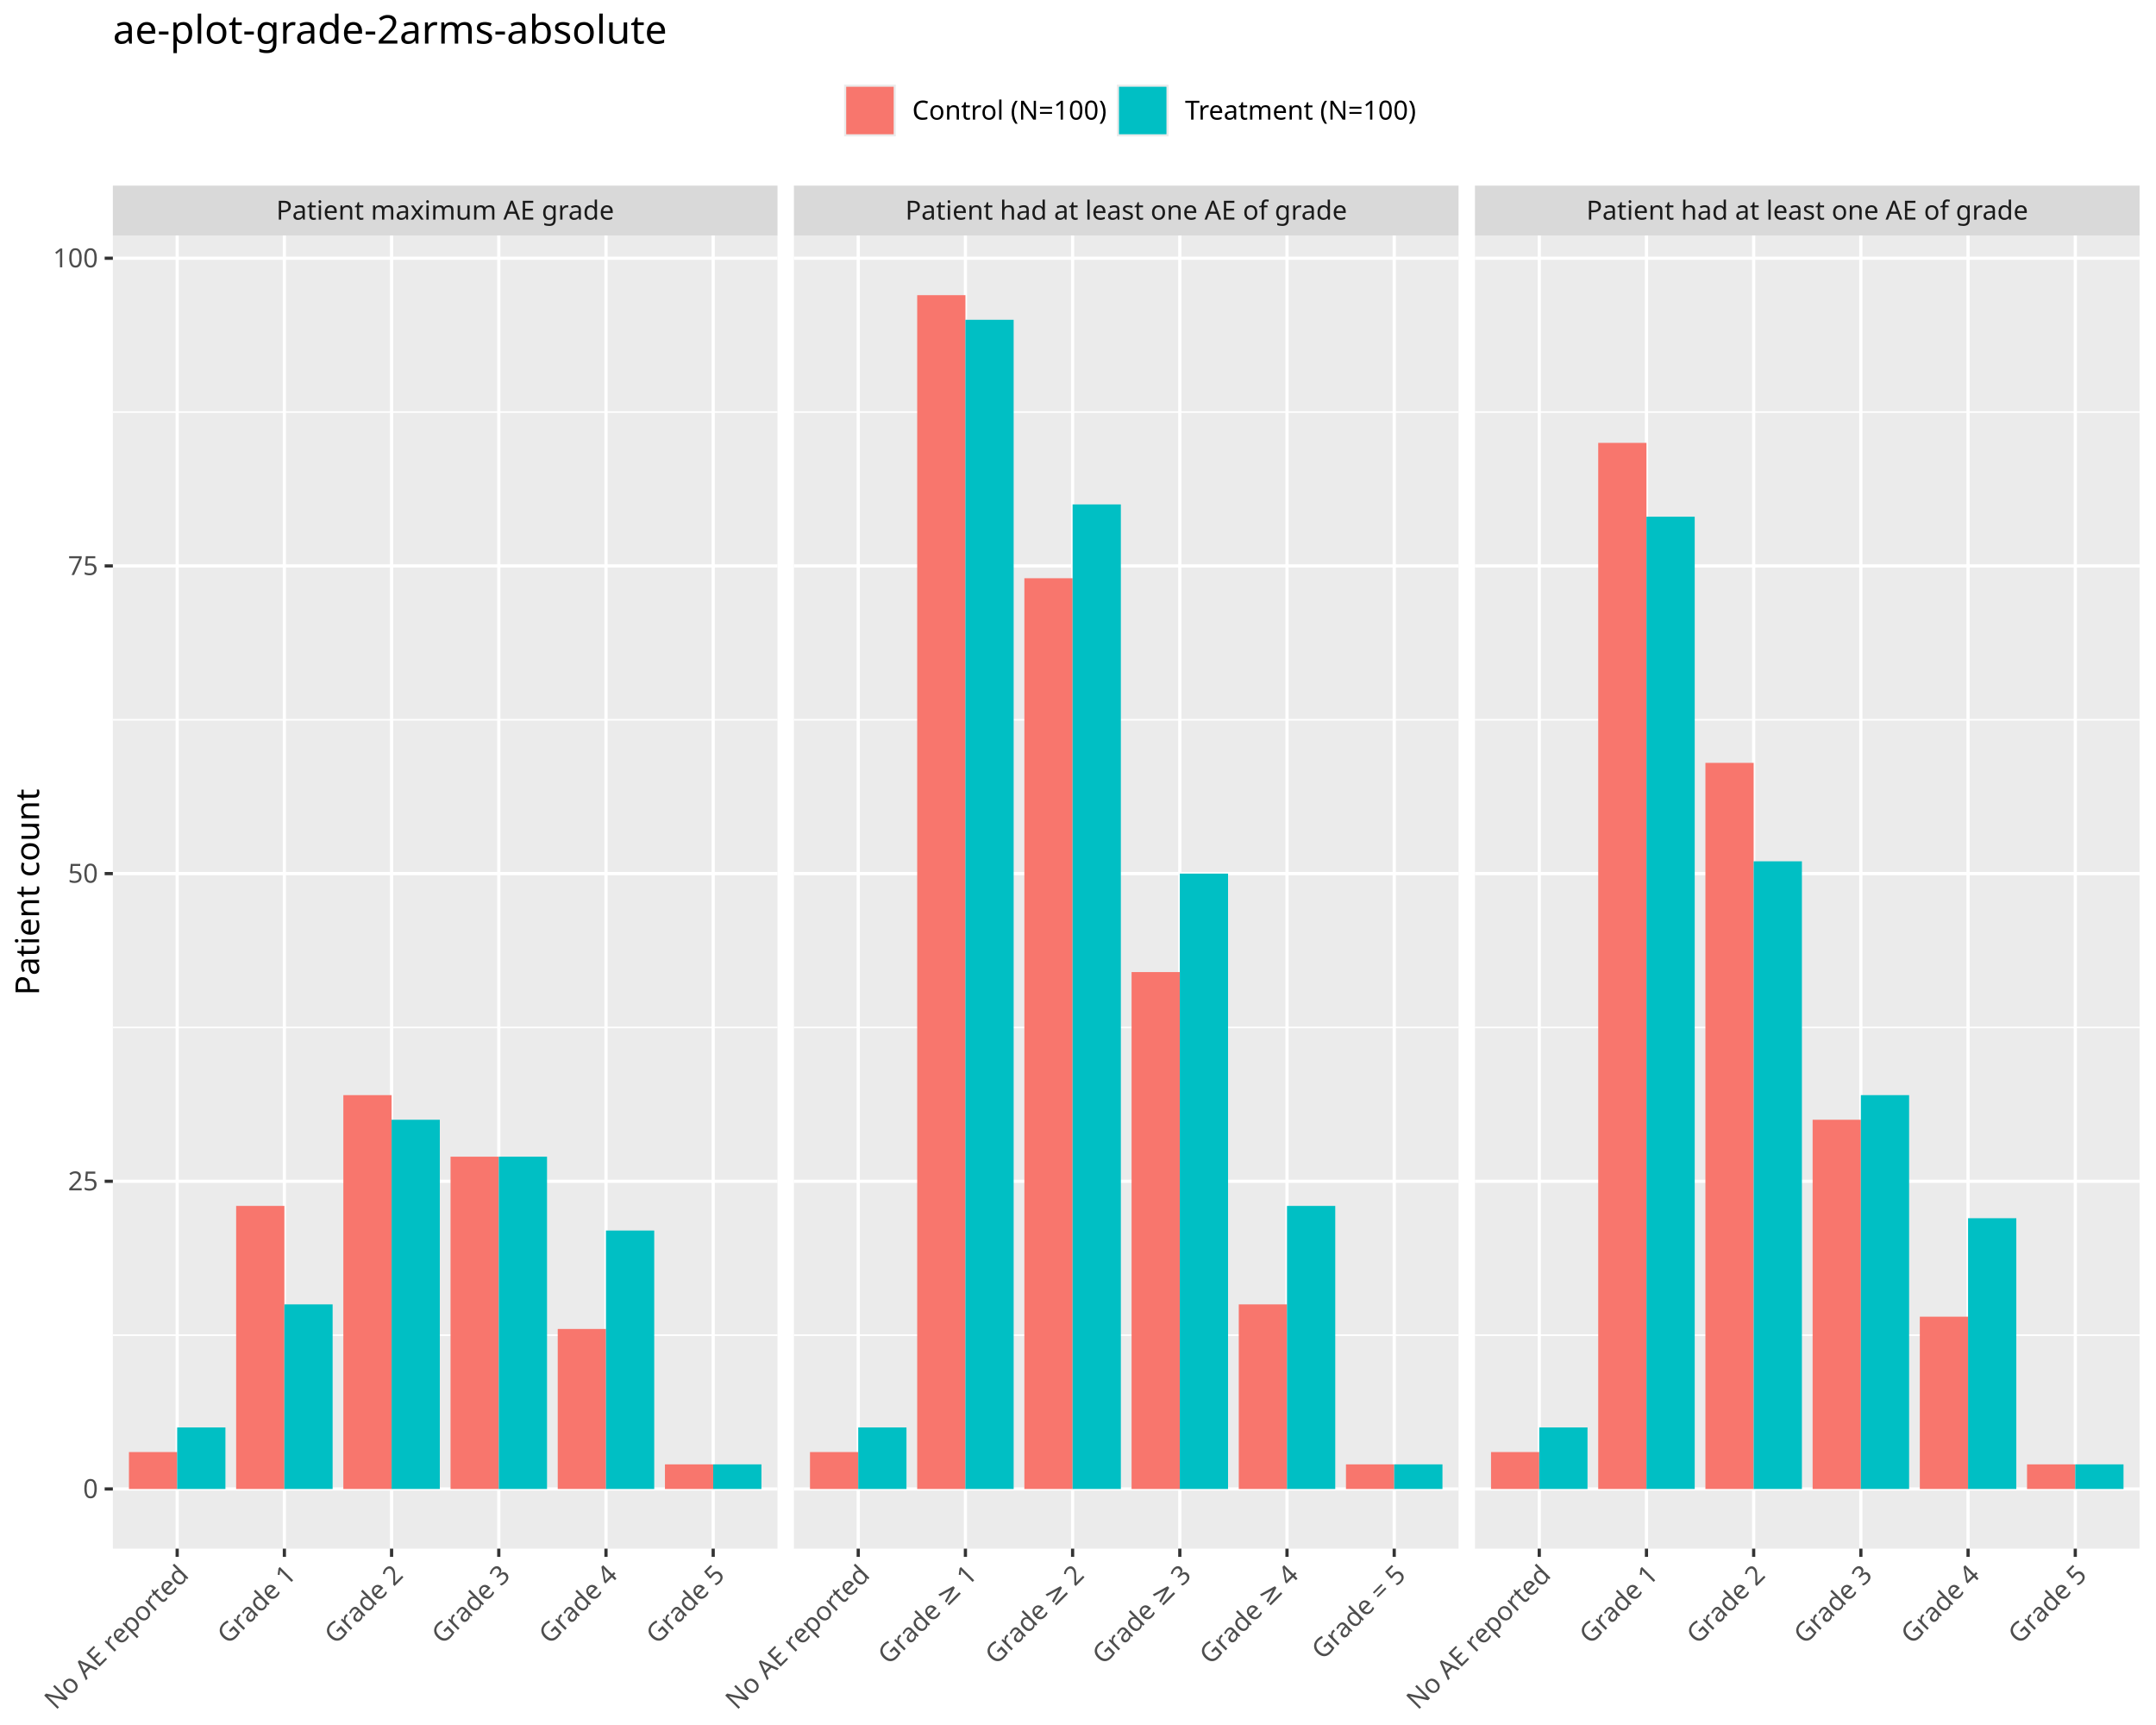
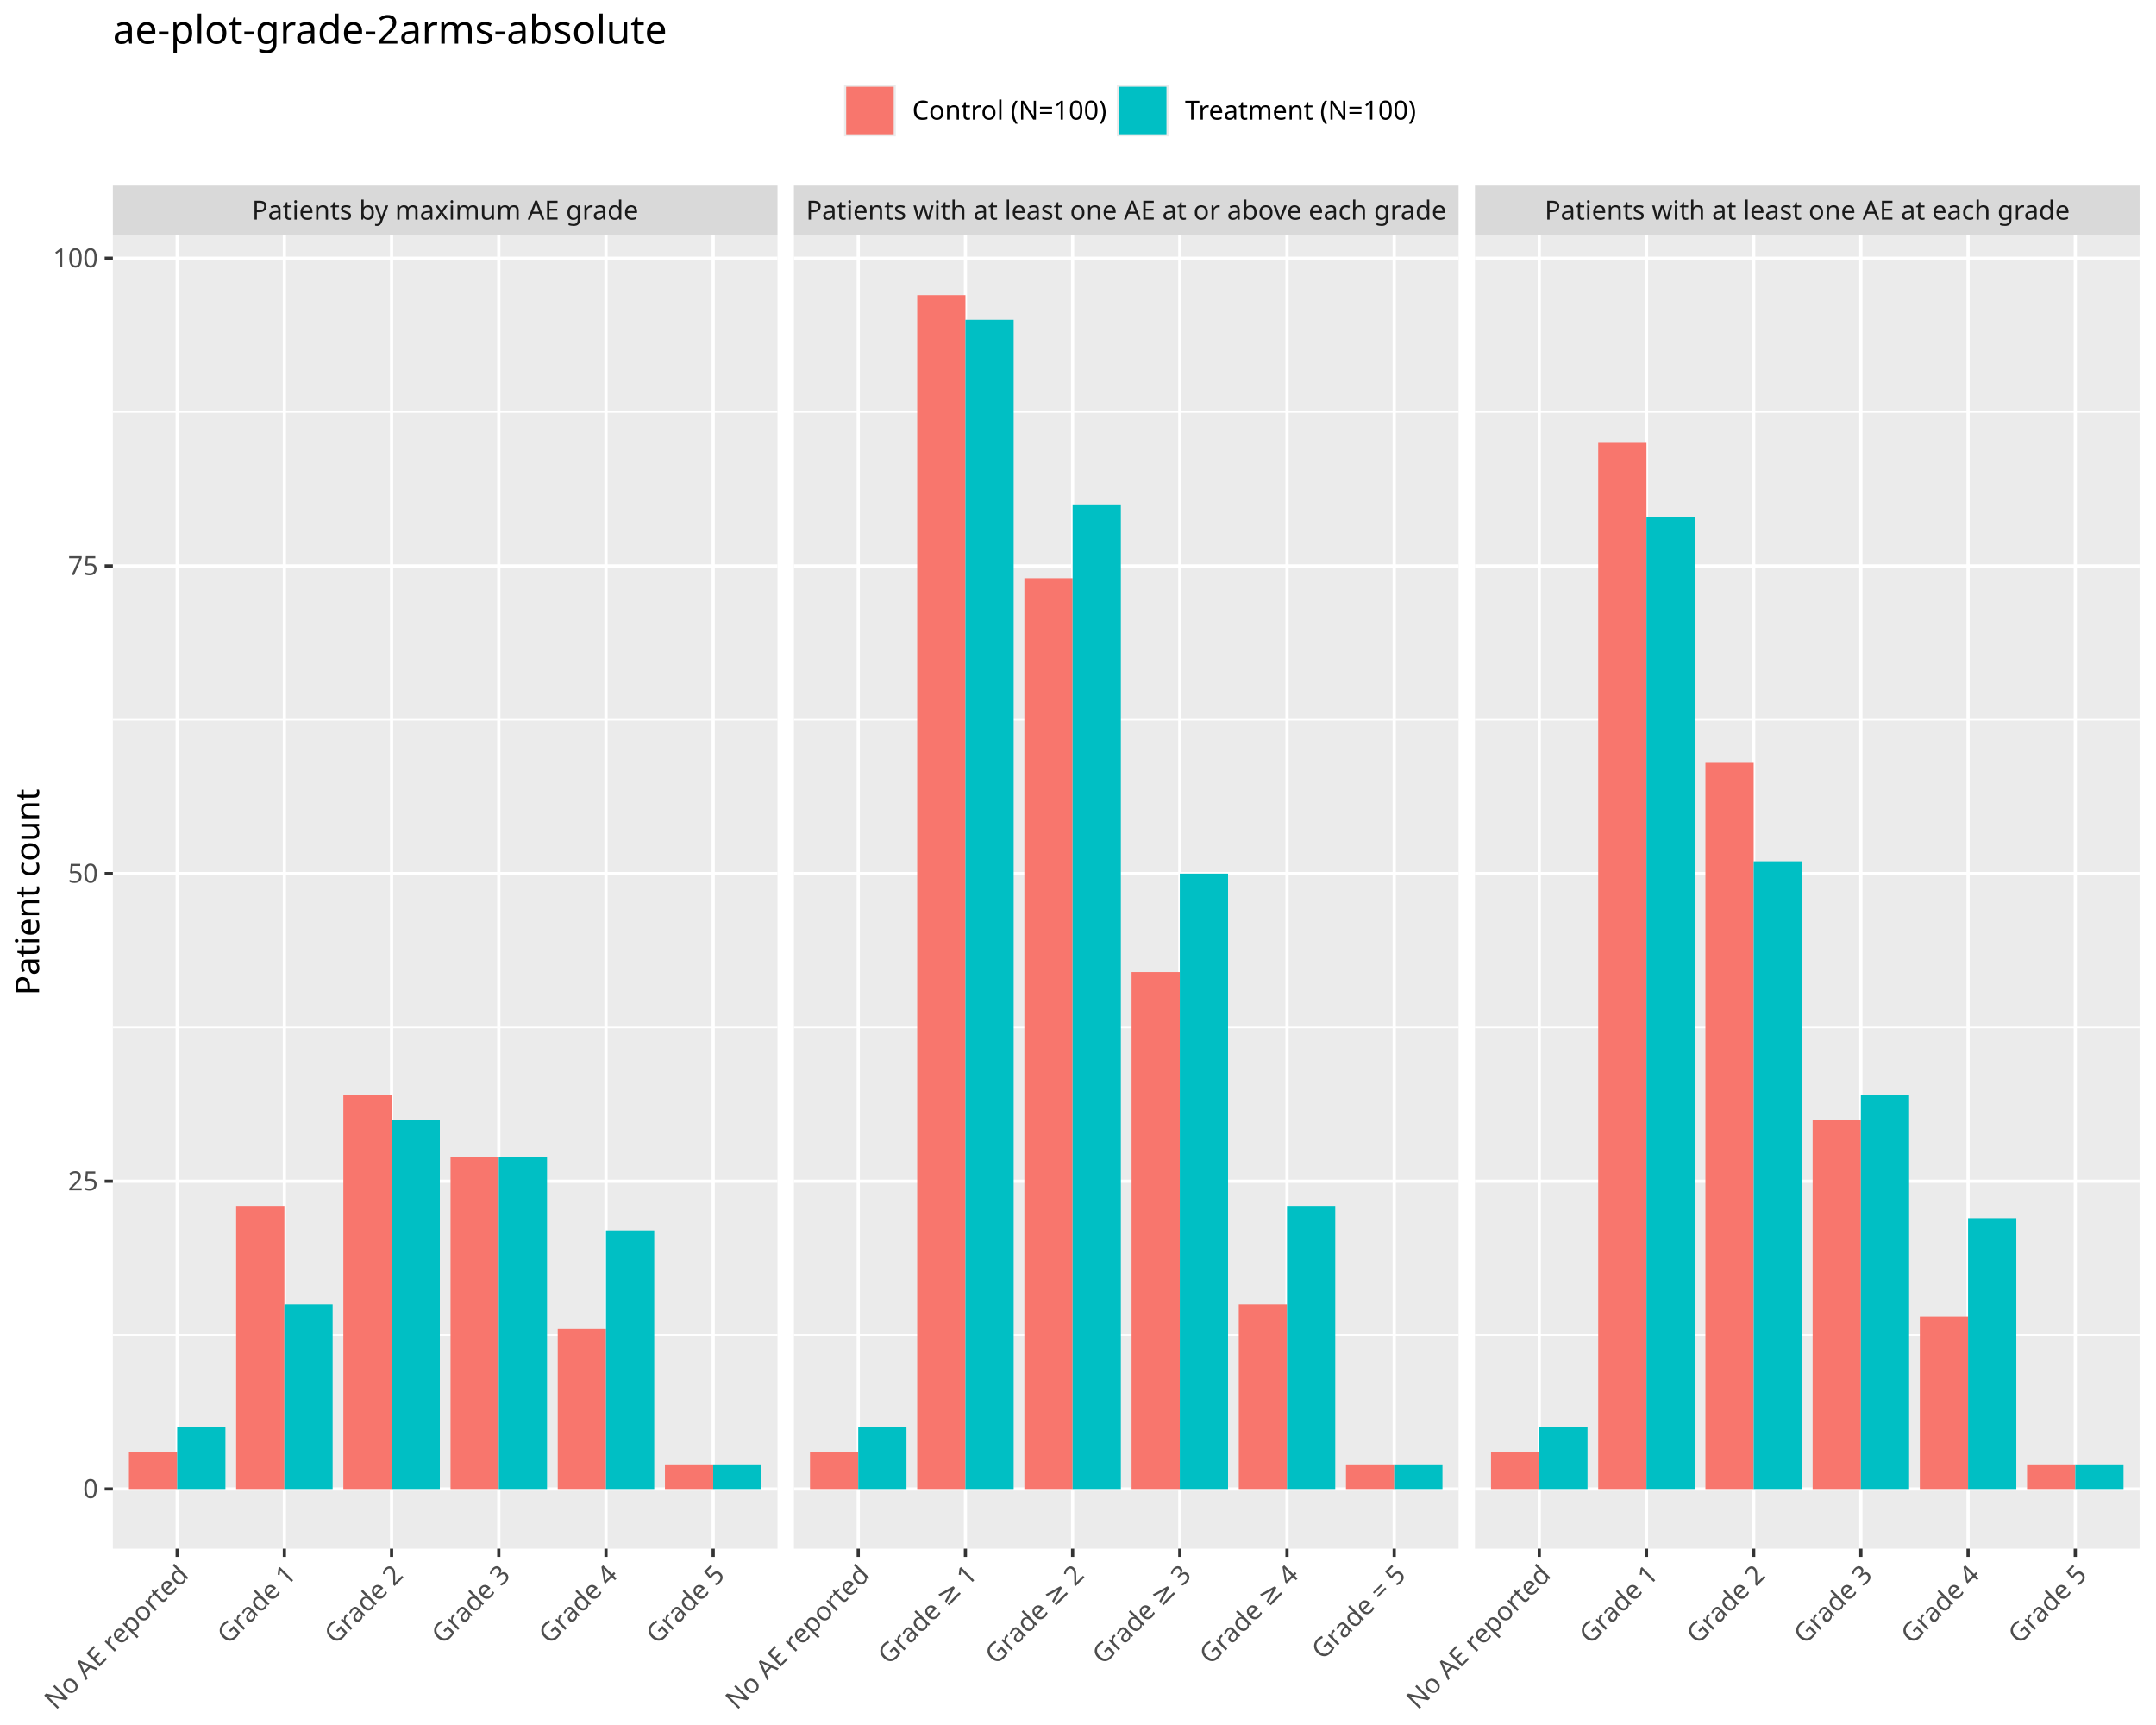
<svg xmlns="http://www.w3.org/2000/svg" class="svglite" data-engine-version="2.0" width="720.00pt" height="576.00pt" viewBox="0 0 720.00 576.00">
  <defs>
    <style type="text/css">
    .svglite line, .svglite polyline, .svglite polygon, .svglite path, .svglite rect, .svglite circle {
      fill: none;
      stroke: #000000;
      stroke-linecap: round;
      stroke-linejoin: round;
      stroke-miterlimit: 10.00;
    }
  </style>
  </defs>
  <rect width="100%" height="100%" style="stroke: none; fill: #FFFFFF;" />
  <defs>
    <clipPath id="cpMC4wMHw3MjAuMDB8MC4wMHw1NzYuMDA=">
      <rect x="0.00" y="0.00" width="720.00" height="576.00" />
    </clipPath>
  </defs>
  <g clip-path="url(#cpMC4wMHw3MjAuMDB8MC4wMHw1NzYuMDA=)">
-     <rect x="-0" y="0.00" width="720.00" height="576.00" style="stroke-width: 1.07; stroke: #FFFFFF; fill: #FFFFFF;" />
+     <rect x="0.00" y="0.00" width="720.00" height="576.00" style="stroke-width: 1.07; stroke: #FFFFFF; fill: #FFFFFF;" />
  </g>
  <defs>
    <clipPath id="cpMzcuNjl8MjU5LjY1fDc4LjYzfDUxNy4xMg==">
      <rect x="37.69" y="78.63" width="221.96" height="438.49" />
    </clipPath>
  </defs>
  <g clip-path="url(#cpMzcuNjl8MjU5LjY1fDc4LjYzfDUxNy4xMg==)">
    <rect x="37.69" y="78.63" width="221.96" height="438.49" style="stroke-width: 1.07; stroke: none; fill: #EBEBEB;" />
    <polyline points="37.69,445.82 259.65,445.82 " style="stroke-width: 0.53; stroke: #FFFFFF; stroke-linecap: butt;" />
    <polyline points="37.69,343.08 259.65,343.08 " style="stroke-width: 0.53; stroke: #FFFFFF; stroke-linecap: butt;" />
    <polyline points="37.69,240.34 259.65,240.34 " style="stroke-width: 0.53; stroke: #FFFFFF; stroke-linecap: butt;" />
    <polyline points="37.69,137.60 259.65,137.60 " style="stroke-width: 0.53; stroke: #FFFFFF; stroke-linecap: butt;" />
    <polyline points="37.69,497.19 259.65,497.19 " style="stroke-width: 1.07; stroke: #FFFFFF; stroke-linecap: butt;" />
    <polyline points="37.69,394.45 259.65,394.45 " style="stroke-width: 1.07; stroke: #FFFFFF; stroke-linecap: butt;" />
    <polyline points="37.69,291.71 259.65,291.71 " style="stroke-width: 1.07; stroke: #FFFFFF; stroke-linecap: butt;" />
    <polyline points="37.69,188.97 259.65,188.97 " style="stroke-width: 1.07; stroke: #FFFFFF; stroke-linecap: butt;" />
    <polyline points="37.69,86.23 259.65,86.23 " style="stroke-width: 1.07; stroke: #FFFFFF; stroke-linecap: butt;" />
    <polyline points="59.17,517.12 59.17,78.63 " style="stroke-width: 1.07; stroke: #FFFFFF; stroke-linecap: butt;" />
    <polyline points="94.97,517.12 94.97,78.63 " style="stroke-width: 1.07; stroke: #FFFFFF; stroke-linecap: butt;" />
    <polyline points="130.77,517.12 130.77,78.63 " style="stroke-width: 1.07; stroke: #FFFFFF; stroke-linecap: butt;" />
    <polyline points="166.57,517.12 166.57,78.63 " style="stroke-width: 1.07; stroke: #FFFFFF; stroke-linecap: butt;" />
    <polyline points="202.37,517.12 202.37,78.63 " style="stroke-width: 1.07; stroke: #FFFFFF; stroke-linecap: butt;" />
    <polyline points="238.17,517.12 238.17,78.63 " style="stroke-width: 1.07; stroke: #FFFFFF; stroke-linecap: butt;" />
    <rect x="43.06" y="484.86" width="16.11" height="12.33" style="stroke-width: 1.07; stroke: none; stroke-linecap: butt; stroke-linejoin: miter; fill: #F8766D;" />
    <rect x="59.17" y="476.64" width="16.11" height="20.55" style="stroke-width: 1.07; stroke: none; stroke-linecap: butt; stroke-linejoin: miter; fill: #00BFC4;" />
    <rect x="78.86" y="402.67" width="16.11" height="94.52" style="stroke-width: 1.07; stroke: none; stroke-linecap: butt; stroke-linejoin: miter; fill: #F8766D;" />
    <rect x="94.97" y="435.55" width="16.11" height="61.64" style="stroke-width: 1.07; stroke: none; stroke-linecap: butt; stroke-linejoin: miter; fill: #00BFC4;" />
    <rect x="114.66" y="365.68" width="16.11" height="131.51" style="stroke-width: 1.07; stroke: none; stroke-linecap: butt; stroke-linejoin: miter; fill: #F8766D;" />
    <rect x="130.77" y="373.90" width="16.11" height="123.29" style="stroke-width: 1.07; stroke: none; stroke-linecap: butt; stroke-linejoin: miter; fill: #00BFC4;" />
    <rect x="150.46" y="386.23" width="16.11" height="110.96" style="stroke-width: 1.07; stroke: none; stroke-linecap: butt; stroke-linejoin: miter; fill: #F8766D;" />
    <rect x="166.57" y="386.23" width="16.11" height="110.96" style="stroke-width: 1.07; stroke: none; stroke-linecap: butt; stroke-linejoin: miter; fill: #00BFC4;" />
    <rect x="186.26" y="443.76" width="16.11" height="53.42" style="stroke-width: 1.07; stroke: none; stroke-linecap: butt; stroke-linejoin: miter; fill: #F8766D;" />
    <rect x="202.37" y="410.89" width="16.11" height="86.30" style="stroke-width: 1.07; stroke: none; stroke-linecap: butt; stroke-linejoin: miter; fill: #00BFC4;" />
    <rect x="222.06" y="488.97" width="16.11" height="8.22" style="stroke-width: 1.07; stroke: none; stroke-linecap: butt; stroke-linejoin: miter; fill: #F8766D;" />
    <rect x="238.17" y="488.97" width="16.11" height="8.22" style="stroke-width: 1.07; stroke: none; stroke-linecap: butt; stroke-linejoin: miter; fill: #00BFC4;" />
  </g>
  <g clip-path="url(#cpMC4wMHw3MjAuMDB8MC4wMHw1NzYuMDA=)">
</g>
  <defs>
    <clipPath id="cpMjY1LjEzfDQ4Ny4wOHw3OC42M3w1MTcuMTI=">
      <rect x="265.13" y="78.63" width="221.96" height="438.49" />
    </clipPath>
  </defs>
  <g clip-path="url(#cpMjY1LjEzfDQ4Ny4wOHw3OC42M3w1MTcuMTI=)">
    <rect x="265.13" y="78.63" width="221.96" height="438.49" style="stroke-width: 1.07; stroke: none; fill: #EBEBEB;" />
    <polyline points="265.13,445.82 487.08,445.82 " style="stroke-width: 0.53; stroke: #FFFFFF; stroke-linecap: butt;" />
    <polyline points="265.13,343.08 487.08,343.08 " style="stroke-width: 0.53; stroke: #FFFFFF; stroke-linecap: butt;" />
    <polyline points="265.13,240.34 487.08,240.34 " style="stroke-width: 0.53; stroke: #FFFFFF; stroke-linecap: butt;" />
    <polyline points="265.13,137.60 487.08,137.60 " style="stroke-width: 0.53; stroke: #FFFFFF; stroke-linecap: butt;" />
    <polyline points="265.13,497.19 487.08,497.19 " style="stroke-width: 1.07; stroke: #FFFFFF; stroke-linecap: butt;" />
    <polyline points="265.13,394.45 487.08,394.45 " style="stroke-width: 1.07; stroke: #FFFFFF; stroke-linecap: butt;" />
    <polyline points="265.13,291.71 487.08,291.71 " style="stroke-width: 1.07; stroke: #FFFFFF; stroke-linecap: butt;" />
    <polyline points="265.13,188.97 487.08,188.97 " style="stroke-width: 1.07; stroke: #FFFFFF; stroke-linecap: butt;" />
    <polyline points="265.13,86.23 487.08,86.23 " style="stroke-width: 1.07; stroke: #FFFFFF; stroke-linecap: butt;" />
    <polyline points="286.61,517.12 286.61,78.63 " style="stroke-width: 1.07; stroke: #FFFFFF; stroke-linecap: butt;" />
    <polyline points="322.40,517.12 322.40,78.63 " style="stroke-width: 1.07; stroke: #FFFFFF; stroke-linecap: butt;" />
    <polyline points="358.20,517.12 358.20,78.63 " style="stroke-width: 1.07; stroke: #FFFFFF; stroke-linecap: butt;" />
    <polyline points="394.00,517.12 394.00,78.63 " style="stroke-width: 1.07; stroke: #FFFFFF; stroke-linecap: butt;" />
    <polyline points="429.80,517.12 429.80,78.63 " style="stroke-width: 1.07; stroke: #FFFFFF; stroke-linecap: butt;" />
    <polyline points="465.60,517.12 465.60,78.63 " style="stroke-width: 1.07; stroke: #FFFFFF; stroke-linecap: butt;" />
    <rect x="270.50" y="484.86" width="16.11" height="12.33" style="stroke-width: 1.07; stroke: none; stroke-linecap: butt; stroke-linejoin: miter; fill: #F8766D;" />
    <rect x="286.61" y="476.64" width="16.11" height="20.55" style="stroke-width: 1.07; stroke: none; stroke-linecap: butt; stroke-linejoin: miter; fill: #00BFC4;" />
    <rect x="306.30" y="98.56" width="16.11" height="398.63" style="stroke-width: 1.07; stroke: none; stroke-linecap: butt; stroke-linejoin: miter; fill: #F8766D;" />
    <rect x="322.40" y="106.78" width="16.11" height="390.41" style="stroke-width: 1.07; stroke: none; stroke-linecap: butt; stroke-linejoin: miter; fill: #00BFC4;" />
    <rect x="342.09" y="193.08" width="16.11" height="304.11" style="stroke-width: 1.07; stroke: none; stroke-linecap: butt; stroke-linejoin: miter; fill: #F8766D;" />
    <rect x="358.20" y="168.43" width="16.11" height="328.76" style="stroke-width: 1.07; stroke: none; stroke-linecap: butt; stroke-linejoin: miter; fill: #00BFC4;" />
    <rect x="377.89" y="324.59" width="16.11" height="172.60" style="stroke-width: 1.07; stroke: none; stroke-linecap: butt; stroke-linejoin: miter; fill: #F8766D;" />
    <rect x="394.00" y="291.71" width="16.11" height="205.48" style="stroke-width: 1.07; stroke: none; stroke-linecap: butt; stroke-linejoin: miter; fill: #00BFC4;" />
    <rect x="413.69" y="435.55" width="16.11" height="61.64" style="stroke-width: 1.07; stroke: none; stroke-linecap: butt; stroke-linejoin: miter; fill: #F8766D;" />
    <rect x="429.80" y="402.67" width="16.11" height="94.52" style="stroke-width: 1.07; stroke: none; stroke-linecap: butt; stroke-linejoin: miter; fill: #00BFC4;" />
    <rect x="449.49" y="488.97" width="16.11" height="8.22" style="stroke-width: 1.07; stroke: none; stroke-linecap: butt; stroke-linejoin: miter; fill: #F8766D;" />
    <rect x="465.60" y="488.97" width="16.11" height="8.22" style="stroke-width: 1.07; stroke: none; stroke-linecap: butt; stroke-linejoin: miter; fill: #00BFC4;" />
  </g>
  <g clip-path="url(#cpMC4wMHw3MjAuMDB8MC4wMHw1NzYuMDA=)">
</g>
  <defs>
    <clipPath id="cpNDkyLjU2fDcxNC41Mnw3OC42M3w1MTcuMTI=">
      <rect x="492.56" y="78.63" width="221.96" height="438.49" />
    </clipPath>
  </defs>
  <g clip-path="url(#cpNDkyLjU2fDcxNC41Mnw3OC42M3w1MTcuMTI=)">
    <rect x="492.56" y="78.63" width="221.96" height="438.49" style="stroke-width: 1.07; stroke: none; fill: #EBEBEB;" />
    <polyline points="492.56,445.82 714.52,445.82 " style="stroke-width: 0.53; stroke: #FFFFFF; stroke-linecap: butt;" />
    <polyline points="492.56,343.08 714.52,343.08 " style="stroke-width: 0.53; stroke: #FFFFFF; stroke-linecap: butt;" />
    <polyline points="492.56,240.34 714.52,240.34 " style="stroke-width: 0.53; stroke: #FFFFFF; stroke-linecap: butt;" />
    <polyline points="492.56,137.60 714.52,137.60 " style="stroke-width: 0.53; stroke: #FFFFFF; stroke-linecap: butt;" />
    <polyline points="492.56,497.19 714.52,497.19 " style="stroke-width: 1.07; stroke: #FFFFFF; stroke-linecap: butt;" />
    <polyline points="492.56,394.45 714.52,394.45 " style="stroke-width: 1.07; stroke: #FFFFFF; stroke-linecap: butt;" />
    <polyline points="492.56,291.71 714.52,291.71 " style="stroke-width: 1.07; stroke: #FFFFFF; stroke-linecap: butt;" />
    <polyline points="492.56,188.97 714.52,188.97 " style="stroke-width: 1.07; stroke: #FFFFFF; stroke-linecap: butt;" />
    <polyline points="492.56,86.23 714.52,86.23 " style="stroke-width: 1.07; stroke: #FFFFFF; stroke-linecap: butt;" />
    <polyline points="514.04,517.12 514.04,78.63 " style="stroke-width: 1.07; stroke: #FFFFFF; stroke-linecap: butt;" />
    <polyline points="549.84,517.12 549.84,78.63 " style="stroke-width: 1.07; stroke: #FFFFFF; stroke-linecap: butt;" />
    <polyline points="585.64,517.12 585.64,78.63 " style="stroke-width: 1.07; stroke: #FFFFFF; stroke-linecap: butt;" />
    <polyline points="621.44,517.12 621.44,78.63 " style="stroke-width: 1.07; stroke: #FFFFFF; stroke-linecap: butt;" />
    <polyline points="657.24,517.12 657.24,78.63 " style="stroke-width: 1.07; stroke: #FFFFFF; stroke-linecap: butt;" />
    <polyline points="693.04,517.12 693.04,78.63 " style="stroke-width: 1.07; stroke: #FFFFFF; stroke-linecap: butt;" />
    <rect x="497.93" y="484.86" width="16.11" height="12.33" style="stroke-width: 1.07; stroke: none; stroke-linecap: butt; stroke-linejoin: miter; fill: #F8766D;" />
    <rect x="514.04" y="476.64" width="16.11" height="20.55" style="stroke-width: 1.07; stroke: none; stroke-linecap: butt; stroke-linejoin: miter; fill: #00BFC4;" />
    <rect x="533.73" y="147.88" width="16.11" height="349.31" style="stroke-width: 1.07; stroke: none; stroke-linecap: butt; stroke-linejoin: miter; fill: #F8766D;" />
    <rect x="549.84" y="172.53" width="16.11" height="324.65" style="stroke-width: 1.07; stroke: none; stroke-linecap: butt; stroke-linejoin: miter; fill: #00BFC4;" />
    <rect x="569.53" y="254.73" width="16.11" height="242.46" style="stroke-width: 1.07; stroke: none; stroke-linecap: butt; stroke-linejoin: miter; fill: #F8766D;" />
    <rect x="585.64" y="287.60" width="16.11" height="209.59" style="stroke-width: 1.07; stroke: none; stroke-linecap: butt; stroke-linejoin: miter; fill: #00BFC4;" />
    <rect x="605.33" y="373.90" width="16.11" height="123.29" style="stroke-width: 1.07; stroke: none; stroke-linecap: butt; stroke-linejoin: miter; fill: #F8766D;" />
    <rect x="621.44" y="365.68" width="16.11" height="131.51" style="stroke-width: 1.07; stroke: none; stroke-linecap: butt; stroke-linejoin: miter; fill: #00BFC4;" />
    <rect x="641.13" y="439.66" width="16.11" height="57.53" style="stroke-width: 1.07; stroke: none; stroke-linecap: butt; stroke-linejoin: miter; fill: #F8766D;" />
    <rect x="657.24" y="406.78" width="16.11" height="90.41" style="stroke-width: 1.07; stroke: none; stroke-linecap: butt; stroke-linejoin: miter; fill: #00BFC4;" />
    <rect x="676.93" y="488.97" width="16.11" height="8.22" style="stroke-width: 1.07; stroke: none; stroke-linecap: butt; stroke-linejoin: miter; fill: #F8766D;" />
    <rect x="693.04" y="488.97" width="16.11" height="8.22" style="stroke-width: 1.07; stroke: none; stroke-linecap: butt; stroke-linejoin: miter; fill: #00BFC4;" />
  </g>
  <g clip-path="url(#cpMC4wMHw3MjAuMDB8MC4wMHw1NzYuMDA=)">
</g>
  <defs>
    <clipPath id="cpMzcuNjl8MjU5LjY1fDYxLjk4fDc4LjYz">
      <rect x="37.69" y="61.98" width="221.96" height="16.65" />
    </clipPath>
  </defs>
  <g clip-path="url(#cpMzcuNjl8MjU5LjY1fDYxLjk4fDc4LjYz)">
    <rect x="37.69" y="61.98" width="221.96" height="16.65" style="stroke-width: 1.07; stroke: none; fill: #D9D9D9;" />
-     <text x="148.67" y="73.33" text-anchor="middle" style="font-size: 8.80px; fill: #1A1A1A; font-family: sans;" textLength="107.13px" lengthAdjust="spacingAndGlyphs">Patient maximum AE grade</text>
+     <text x="148.67" y="73.33" text-anchor="middle" style="font-size: 8.80px; fill: #1A1A1A; font-family: sans;" textLength="123.28px" lengthAdjust="spacingAndGlyphs">Patients by maximum AE grade</text>
  </g>
  <g clip-path="url(#cpMC4wMHw3MjAuMDB8MC4wMHw1NzYuMDA=)">
</g>
  <defs>
    <clipPath id="cpMjY1LjEzfDQ4Ny4wOHw2MS45OHw3OC42Mw==">
      <rect x="265.13" y="61.98" width="221.96" height="16.65" />
    </clipPath>
  </defs>
  <g clip-path="url(#cpMjY1LjEzfDQ4Ny4wOHw2MS45OHw3OC42Mw==)">
    <rect x="265.13" y="61.98" width="221.96" height="16.65" style="stroke-width: 1.07; stroke: none; fill: #D9D9D9;" />
-     <text x="376.10" y="73.33" text-anchor="middle" style="font-size: 8.80px; fill: #1A1A1A; font-family: sans;" textLength="141.40px" lengthAdjust="spacingAndGlyphs">Patient had at least one AE of grade</text>
+     <text x="376.10" y="73.33" text-anchor="middle" style="font-size: 8.80px; fill: #1A1A1A; font-family: sans;" textLength="205.00px" lengthAdjust="spacingAndGlyphs">Patients with at least one AE at or above each grade</text>
  </g>
  <g clip-path="url(#cpMC4wMHw3MjAuMDB8MC4wMHw1NzYuMDA=)">
</g>
  <defs>
    <clipPath id="cpNDkyLjU2fDcxNC41Mnw2MS45OHw3OC42Mw==">
      <rect x="492.56" y="61.98" width="221.96" height="16.65" />
    </clipPath>
  </defs>
  <g clip-path="url(#cpNDkyLjU2fDcxNC41Mnw2MS45OHw3OC42Mw==)">
    <rect x="492.56" y="61.98" width="221.96" height="16.65" style="stroke-width: 1.07; stroke: none; fill: #D9D9D9;" />
-     <text x="603.54" y="73.33" text-anchor="middle" style="font-size: 8.80px; fill: #1A1A1A; font-family: sans;" textLength="143.84px" lengthAdjust="spacingAndGlyphs">Patient had at least one AE of grade </text>
+     <text x="603.54" y="73.33" text-anchor="middle" style="font-size: 8.80px; fill: #1A1A1A; font-family: sans;" textLength="170.74px" lengthAdjust="spacingAndGlyphs">Patients with at least one AE at each grade </text>
  </g>
  <g clip-path="url(#cpMC4wMHw3MjAuMDB8MC4wMHw1NzYuMDA=)">
    <polyline points="59.17,519.86 59.17,517.12 " style="stroke-width: 1.07; stroke: #333333; stroke-linecap: butt;" />
    <polyline points="94.97,519.86 94.97,517.12 " style="stroke-width: 1.07; stroke: #333333; stroke-linecap: butt;" />
    <polyline points="130.77,519.86 130.77,517.12 " style="stroke-width: 1.07; stroke: #333333; stroke-linecap: butt;" />
    <polyline points="166.57,519.86 166.57,517.12 " style="stroke-width: 1.07; stroke: #333333; stroke-linecap: butt;" />
    <polyline points="202.37,519.86 202.37,517.12 " style="stroke-width: 1.07; stroke: #333333; stroke-linecap: butt;" />
    <polyline points="238.17,519.86 238.17,517.12 " style="stroke-width: 1.07; stroke: #333333; stroke-linecap: butt;" />
    <text transform="translate(63.45,526.33) rotate(-45)" text-anchor="end" style="font-size: 8.80px; fill: #4D4D4D; font-family: sans;" textLength="60.66px" lengthAdjust="spacingAndGlyphs">No AE reported</text>
    <text transform="translate(99.25,526.33) rotate(-45)" text-anchor="end" style="font-size: 8.80px; fill: #4D4D4D; font-family: sans;" textLength="31.80px" lengthAdjust="spacingAndGlyphs">Grade 1</text>
    <text transform="translate(135.05,526.33) rotate(-45)" text-anchor="end" style="font-size: 8.80px; fill: #4D4D4D; font-family: sans;" textLength="31.80px" lengthAdjust="spacingAndGlyphs">Grade 2</text>
    <text transform="translate(170.85,526.33) rotate(-45)" text-anchor="end" style="font-size: 8.80px; fill: #4D4D4D; font-family: sans;" textLength="31.80px" lengthAdjust="spacingAndGlyphs">Grade 3</text>
    <text transform="translate(206.65,526.33) rotate(-45)" text-anchor="end" style="font-size: 8.80px; fill: #4D4D4D; font-family: sans;" textLength="31.80px" lengthAdjust="spacingAndGlyphs">Grade 4</text>
    <text transform="translate(242.45,526.33) rotate(-45)" text-anchor="end" style="font-size: 8.80px; fill: #4D4D4D; font-family: sans;" textLength="31.80px" lengthAdjust="spacingAndGlyphs">Grade 5</text>
    <polyline points="286.61,519.86 286.61,517.12 " style="stroke-width: 1.07; stroke: #333333; stroke-linecap: butt;" />
    <polyline points="322.40,519.86 322.40,517.12 " style="stroke-width: 1.07; stroke: #333333; stroke-linecap: butt;" />
    <polyline points="358.20,519.86 358.20,517.12 " style="stroke-width: 1.07; stroke: #333333; stroke-linecap: butt;" />
    <polyline points="394.00,519.86 394.00,517.12 " style="stroke-width: 1.07; stroke: #333333; stroke-linecap: butt;" />
    <polyline points="429.80,519.86 429.80,517.12 " style="stroke-width: 1.07; stroke: #333333; stroke-linecap: butt;" />
    <polyline points="465.60,519.86 465.60,517.12 " style="stroke-width: 1.07; stroke: #333333; stroke-linecap: butt;" />
    <text transform="translate(290.89,526.33) rotate(-45)" text-anchor="end" style="font-size: 8.80px; fill: #4D4D4D; font-family: sans;" textLength="60.66px" lengthAdjust="spacingAndGlyphs">No AE reported</text>
    <text transform="translate(326.69,526.33) rotate(-45)" text-anchor="end" style="font-size: 8.80px; fill: #4D4D4D; font-family: sans;" textLength="39.08px" lengthAdjust="spacingAndGlyphs">Grade ≥ 1</text>
    <text transform="translate(362.49,526.33) rotate(-45)" text-anchor="end" style="font-size: 8.80px; fill: #4D4D4D; font-family: sans;" textLength="39.08px" lengthAdjust="spacingAndGlyphs">Grade ≥ 2</text>
    <text transform="translate(398.29,526.33) rotate(-45)" text-anchor="end" style="font-size: 8.80px; fill: #4D4D4D; font-family: sans;" textLength="39.08px" lengthAdjust="spacingAndGlyphs">Grade ≥ 3</text>
    <text transform="translate(434.09,526.33) rotate(-45)" text-anchor="end" style="font-size: 8.80px; fill: #4D4D4D; font-family: sans;" textLength="39.08px" lengthAdjust="spacingAndGlyphs">Grade ≥ 4</text>
    <text transform="translate(469.89,526.33) rotate(-45)" text-anchor="end" style="font-size: 8.80px; fill: #4D4D4D; font-family: sans;" textLength="39.39px" lengthAdjust="spacingAndGlyphs">Grade = 5</text>
    <polyline points="514.04,519.86 514.04,517.12 " style="stroke-width: 1.07; stroke: #333333; stroke-linecap: butt;" />
    <polyline points="549.84,519.86 549.84,517.12 " style="stroke-width: 1.07; stroke: #333333; stroke-linecap: butt;" />
    <polyline points="585.64,519.86 585.64,517.12 " style="stroke-width: 1.07; stroke: #333333; stroke-linecap: butt;" />
    <polyline points="621.44,519.86 621.44,517.12 " style="stroke-width: 1.07; stroke: #333333; stroke-linecap: butt;" />
    <polyline points="657.24,519.86 657.24,517.12 " style="stroke-width: 1.07; stroke: #333333; stroke-linecap: butt;" />
    <polyline points="693.04,519.86 693.04,517.12 " style="stroke-width: 1.07; stroke: #333333; stroke-linecap: butt;" />
    <text transform="translate(518.32,526.33) rotate(-45)" text-anchor="end" style="font-size: 8.80px; fill: #4D4D4D; font-family: sans;" textLength="60.66px" lengthAdjust="spacingAndGlyphs">No AE reported</text>
    <text transform="translate(554.12,526.33) rotate(-45)" text-anchor="end" style="font-size: 8.80px; fill: #4D4D4D; font-family: sans;" textLength="31.80px" lengthAdjust="spacingAndGlyphs">Grade 1</text>
    <text transform="translate(589.92,526.33) rotate(-45)" text-anchor="end" style="font-size: 8.80px; fill: #4D4D4D; font-family: sans;" textLength="31.80px" lengthAdjust="spacingAndGlyphs">Grade 2</text>
    <text transform="translate(625.72,526.33) rotate(-45)" text-anchor="end" style="font-size: 8.80px; fill: #4D4D4D; font-family: sans;" textLength="31.80px" lengthAdjust="spacingAndGlyphs">Grade 3</text>
    <text transform="translate(661.52,526.33) rotate(-45)" text-anchor="end" style="font-size: 8.80px; fill: #4D4D4D; font-family: sans;" textLength="31.80px" lengthAdjust="spacingAndGlyphs">Grade 4</text>
    <text transform="translate(697.32,526.33) rotate(-45)" text-anchor="end" style="font-size: 8.80px; fill: #4D4D4D; font-family: sans;" textLength="31.80px" lengthAdjust="spacingAndGlyphs">Grade 5</text>
    <text x="32.76" y="500.22" text-anchor="end" style="font-size: 8.80px; fill: #4D4D4D; font-family: sans;" textLength="4.89px" lengthAdjust="spacingAndGlyphs">0</text>
    <text x="32.76" y="397.48" text-anchor="end" style="font-size: 8.80px; fill: #4D4D4D; font-family: sans;" textLength="9.79px" lengthAdjust="spacingAndGlyphs">25</text>
    <text x="32.76" y="294.74" text-anchor="end" style="font-size: 8.80px; fill: #4D4D4D; font-family: sans;" textLength="9.79px" lengthAdjust="spacingAndGlyphs">50</text>
    <text x="32.76" y="192.00" text-anchor="end" style="font-size: 8.80px; fill: #4D4D4D; font-family: sans;" textLength="9.79px" lengthAdjust="spacingAndGlyphs">75</text>
    <text x="32.76" y="89.26" text-anchor="end" style="font-size: 8.80px; fill: #4D4D4D; font-family: sans;" textLength="14.68px" lengthAdjust="spacingAndGlyphs">100</text>
    <polyline points="34.95,497.19 37.69,497.19 " style="stroke-width: 1.07; stroke: #333333; stroke-linecap: butt;" />
    <polyline points="34.95,394.45 37.69,394.45 " style="stroke-width: 1.07; stroke: #333333; stroke-linecap: butt;" />
    <polyline points="34.95,291.71 37.69,291.71 " style="stroke-width: 1.07; stroke: #333333; stroke-linecap: butt;" />
    <polyline points="34.95,188.97 37.69,188.97 " style="stroke-width: 1.07; stroke: #333333; stroke-linecap: butt;" />
    <polyline points="34.95,86.23 37.69,86.23 " style="stroke-width: 1.07; stroke: #333333; stroke-linecap: butt;" />
    <text transform="translate(13.05,297.88) rotate(-90)" text-anchor="middle" style="font-size: 11.00px; font-family: sans;" textLength="64.22px" lengthAdjust="spacingAndGlyphs">Patient count</text>
    <rect x="276.40" y="22.78" width="199.41" height="28.24" style="stroke-width: 1.07; stroke: none; fill: #FFFFFF;" />
    <rect x="281.88" y="28.26" width="17.28" height="17.28" style="stroke-width: 1.07; stroke: none; fill: #EBEBEB;" />
    <rect x="282.59" y="28.97" width="15.86" height="15.86" style="stroke-width: 1.07; stroke: none; stroke-linecap: butt; stroke-linejoin: miter; fill: #F8766D;" />
    <rect x="372.98" y="28.26" width="17.28" height="17.28" style="stroke-width: 1.07; stroke: none; fill: #EBEBEB;" />
    <rect x="373.68" y="28.97" width="15.86" height="15.86" style="stroke-width: 1.07; stroke: none; stroke-linecap: butt; stroke-linejoin: miter; fill: #00BFC4;" />
    <text x="304.64" y="39.93" style="font-size: 8.80px; font-family: sans;" textLength="62.86px" lengthAdjust="spacingAndGlyphs">Control (N=100)</text>
    <text x="395.73" y="39.93" style="font-size: 8.80px; font-family: sans;" textLength="74.60px" lengthAdjust="spacingAndGlyphs">Treatment (N=100)</text>
    <text x="37.69" y="14.56" style="font-size: 13.20px; font-family: sans;" textLength="173.91px" lengthAdjust="spacingAndGlyphs">ae-plot-grade-2arms-absolute</text>
  </g>
</svg>
